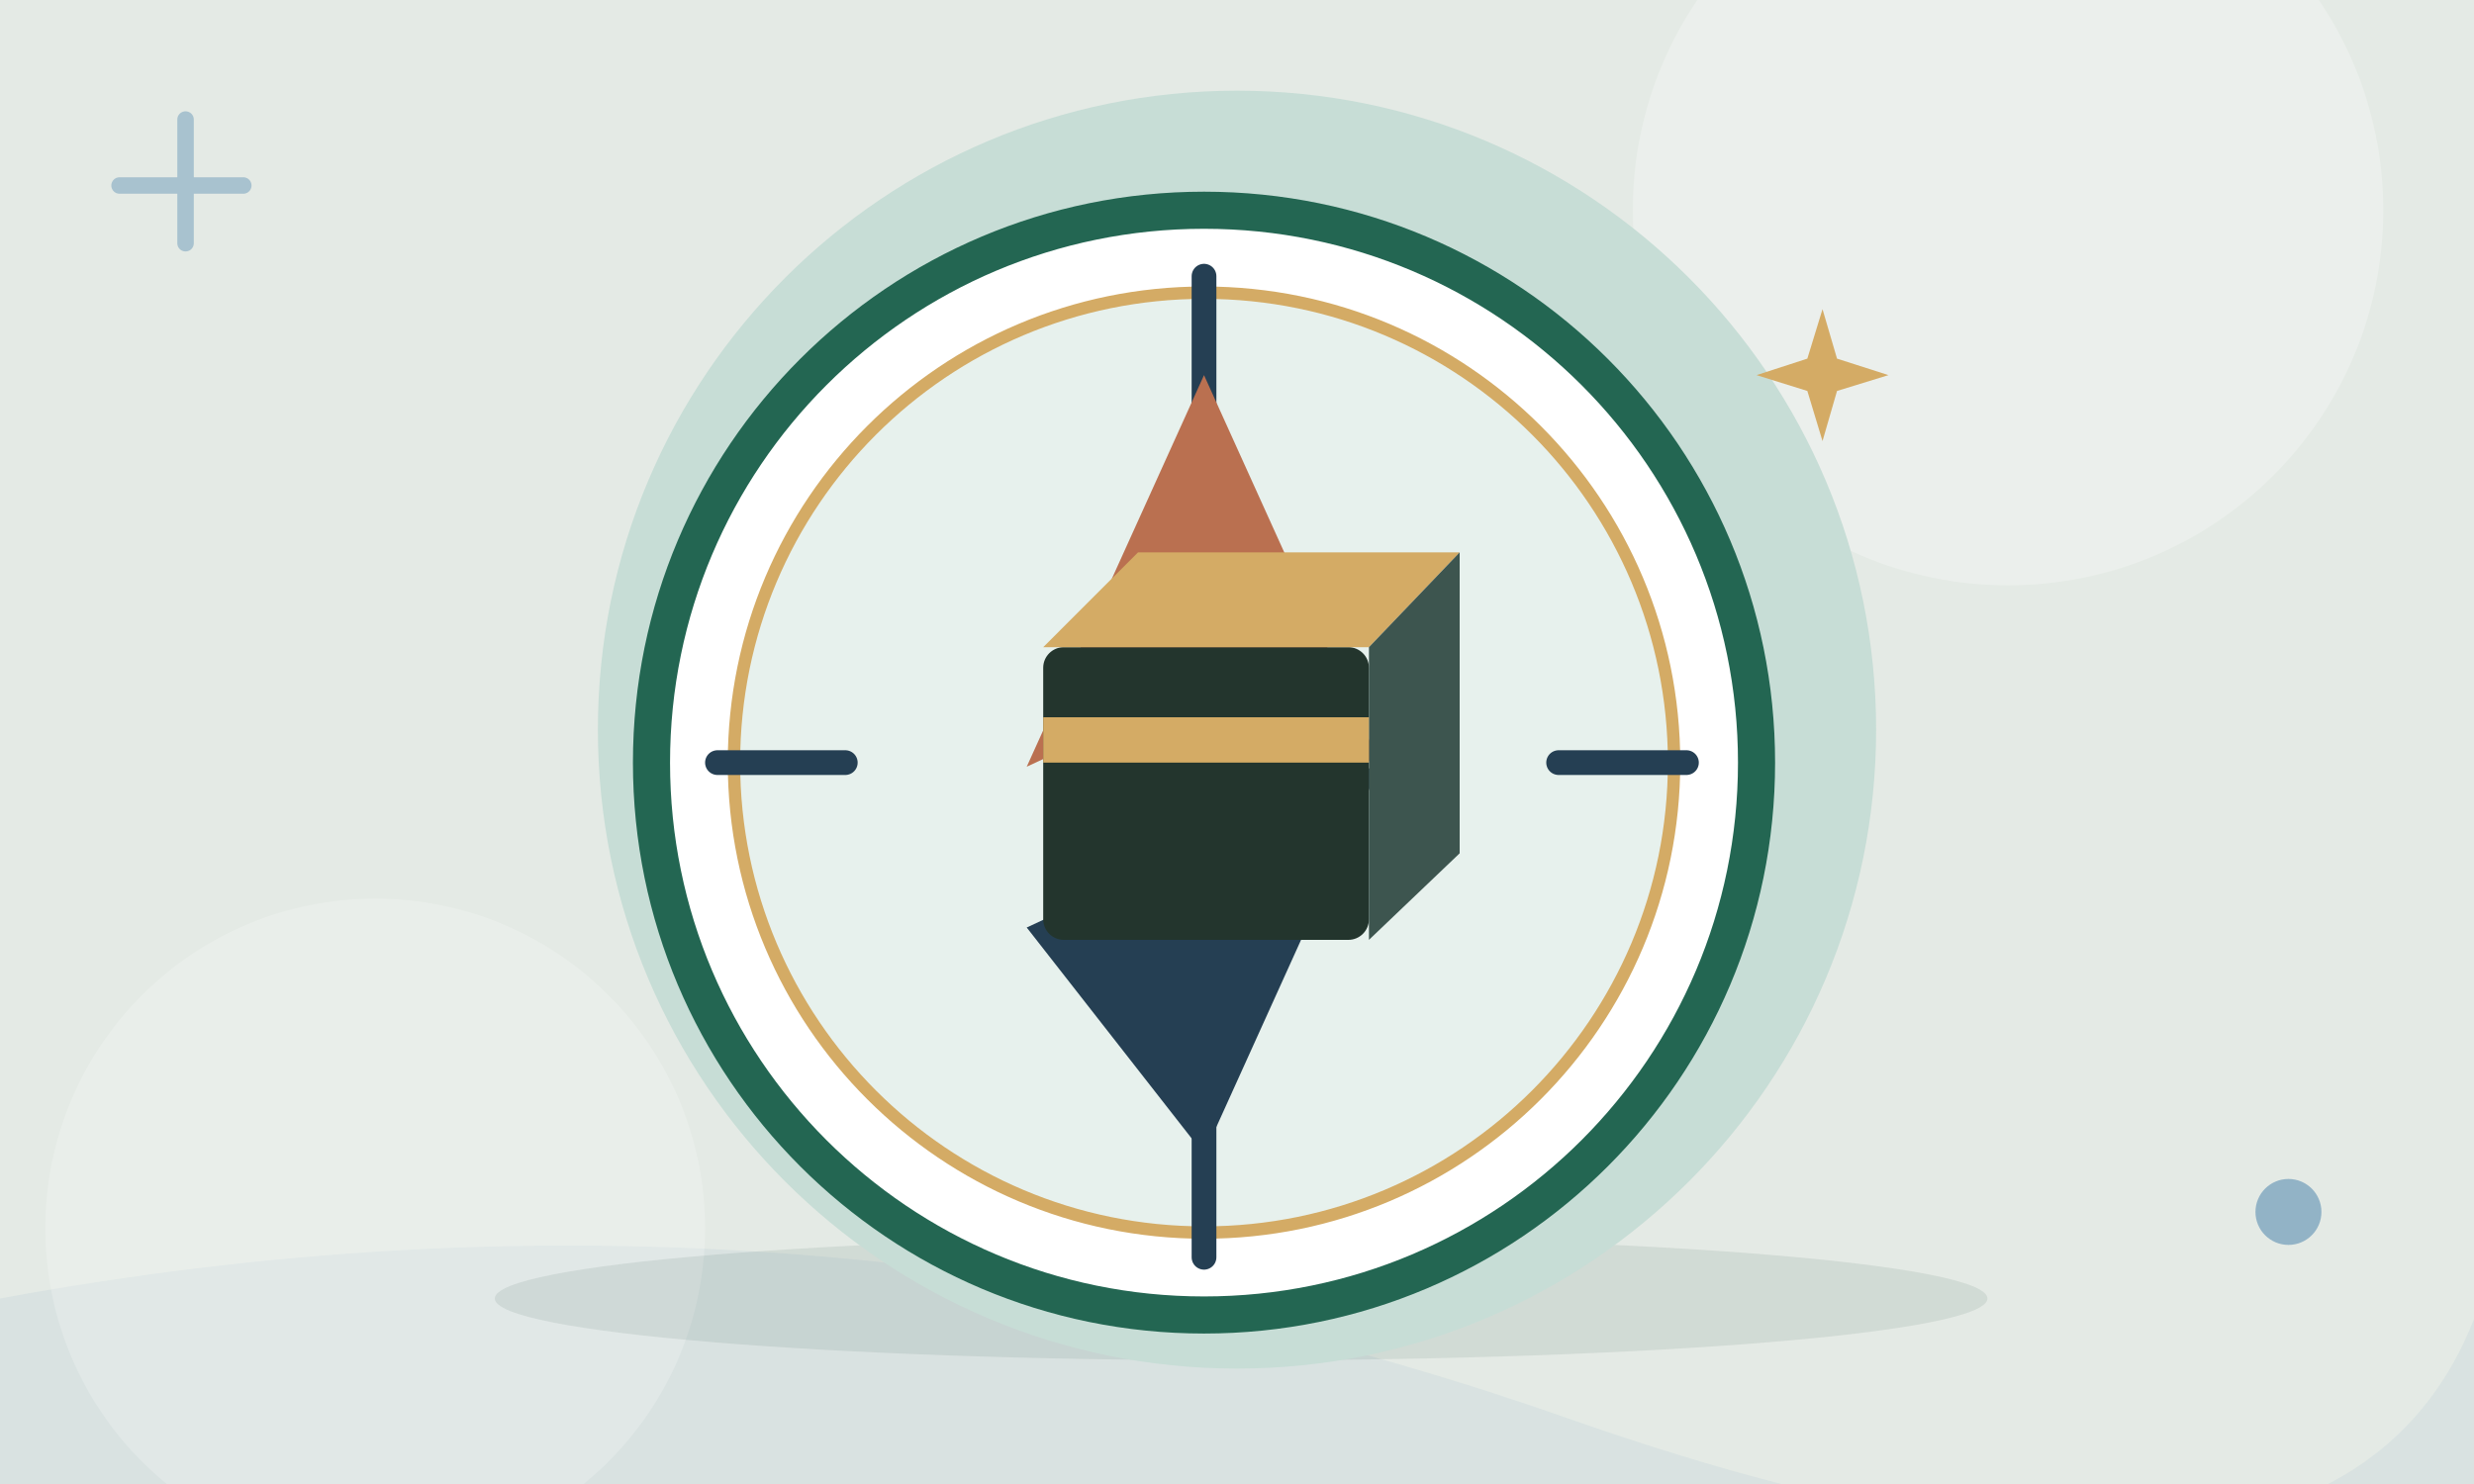
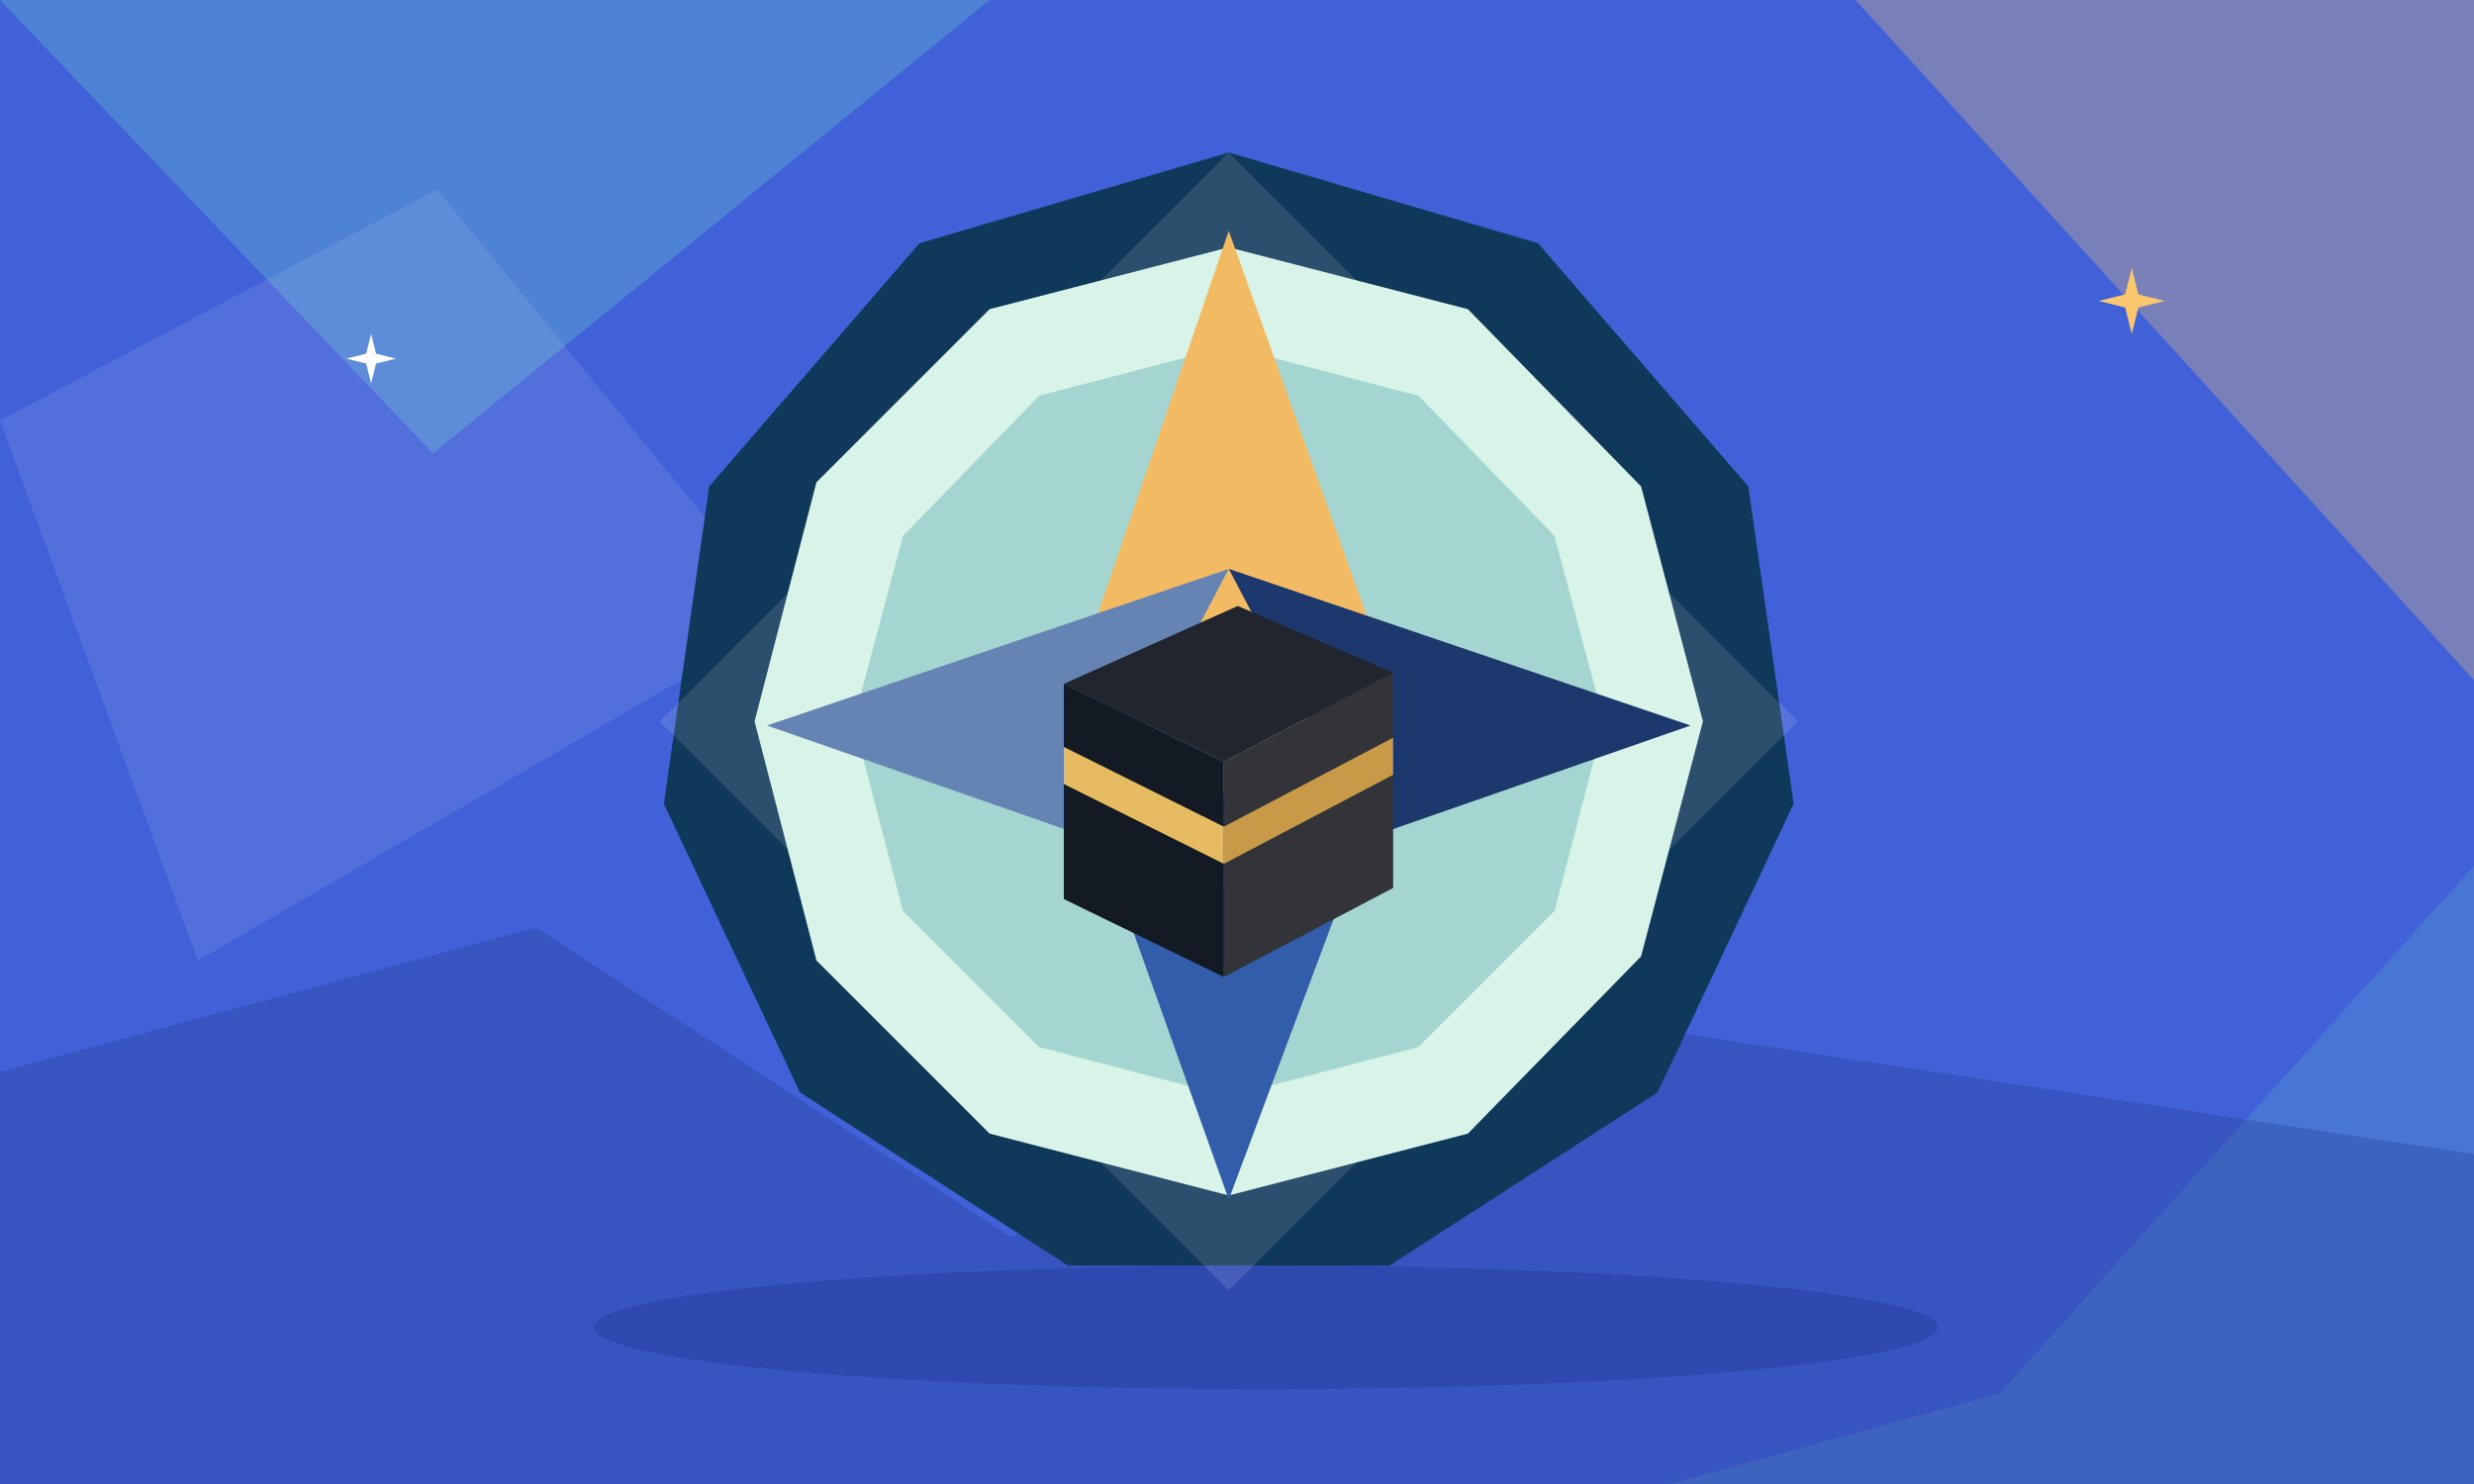
- <svg xmlns="http://www.w3.org/2000/svg" viewBox="0 0 600 360" width="600" height="360" role="img" aria-labelledby="title desc">
-   <rect width="600" height="360" fill="#E4EAE5" />
-   <path d="M0 315Q195 279 380 344T600 320V360H0Z" fill="#3877A6" opacity=".07" />
-   <circle cx="487" cy="51" r="91" fill="#fff" opacity=".25" />
-   <circle cx="91" cy="298" r="80" fill="#fff" opacity=".20" />
-   <ellipse cx="301" cy="315" rx="181" ry="15" fill="#183E32" opacity=".09" />
-   <g>
-     <circle cx="300" cy="177" r="155" fill="#C7DDD6" />
-     <circle cx="292" cy="185" r="134" fill="#FFFFFF" stroke="#236652" stroke-width="9" />
-     <circle cx="292" cy="185" r="114" fill="#E7F1ED" stroke="#D4AB65" stroke-width="3" />
-     <path d="M292 67V98M292 270v35M174 185h31M378 185h31" fill="none" stroke="#253F53" stroke-width="6" stroke-linejoin="round" stroke-linecap="round" />
-     <path d="M292 91l43 95-43-20-43 20Z" fill="#BA7050" />
-     <path d="M292 280l43-95-43 20-43 20Z" fill="#253F53" />
-     <rect x="253" y="157" width="79" height="71" rx="5" fill="#23352D" />
-     <path d="M253 157l23-23h78l-22 23Z" fill="#D4AB65" />
-     <path d="M332 157l22-23v73l-22 21Z" fill="#3D554F" />
-     <rect x="253" y="174" width="79" height="11" rx="0" fill="#D4AB65" />
-     <path d="M442 75 l3.52 12 12.48 4 -12.48 3.84 -3.52 12.16 -3.68 -12.16 -12.32 -3.84 12.32 -4Z" fill="#D4AB65" />
+ <svg xmlns="http://www.w3.org/2000/svg" width="600" height="360" viewBox="0 0 600 360" role="img" aria-labelledby="title desc">
+   <rect width="600" height="360" fill="#4161D8" />
+   <polygon points="0,0 240,0 105,110" fill="#6FE3C7" opacity=".25" />
+   <polygon points="600,0 450,0 600,165" fill="#FAC76E" opacity=".3" />
+   <polygon points="0,102 106,46 191,150 48,233" fill="#fff" opacity=".09" />
+   <polygon points="485,338 600,210 600,360 405,360" fill="#6FE3C7" opacity=".16" />
+   <polygon points="NaN,NaN NaN,NaN NaN,NaN NaN,NaN NaN,NaN NaN,NaN NaN,NaN NaN,NaN NaN,NaN NaN,NaN NaN,NaN" fill="#6FE3C7" />
+   <g opacity=".17">
+     <polygon points="NaN,NaN NaN,NaN NaN,NaN NaN,NaN NaN,NaN NaN,NaN NaN,NaN NaN,NaN NaN,NaN NaN,NaN NaN,NaN" fill="#172B78" />
  </g>
-   <path d="M29 45h30M45 29v30" fill="none" stroke="#3877A6" opacity=".35" stroke-width="4" stroke-linecap="round" />
-   <circle cx="555" cy="294" r="8" fill="#3877A6" opacity=".48" />
+   <polygon points="0,260 130,225 245,300 390,248 600,280 600,360 0,360" fill="#172B78" opacity=".25" />
+   <ellipse cx="307" cy="322" rx="163" ry="15" fill="#172B78" opacity=".25" />
+   <polygon points="298,37 373,59 424,118 435,195 402,265 337,307 259,307 194,265 161,195 172,118 223,59" fill="#10385B" />
+   <polygon points="160,175 298,37 436,175 298,313" fill="#fff" opacity=".12" />
+   <polygon points="298,60 356,75 398,118 413,175 398,232 356,275 298,290 240,275 198,233 183,175 198,117 240,75" fill="#D8F4E8" />
+   <polygon points="298,84 344,96 377,130 389,175 377,221 344,254 298,266 252,254 219,221 207,175 219,130 252,96" fill="#A5D5D0" />
+   <polygon points="298,56 341,176 298,156 257,176" fill="#F2BA62" />
+   <polygon points="298,291 341,176 298,193 257,176" fill="#315DAB" />
+   <polygon points="186,176 298,138 278,176 298,215" fill="#6583B3" />
+   <polygon points="410,176 298,138 318,176 298,215" fill="#1C386D" />
+   <polygon points="258,165.9 300.188,147 337.875,163.2 296.812,184.8" fill="#20252E" />
+   <polygon points="258,165.9 296.812,184.8 296.812,237 258,218.1" fill="#131A24" />
+   <polygon points="296.812,184.8 337.875,163.2 337.875,215.4 296.812,237" fill="#33343A" />
+   <polygon points="258,181.2 296.812,200.55 296.812,209.55 258,190.2" fill="#E6BB62" />
+   <polygon points="296.812,200.55 337.875,178.95 337.875,187.95 296.812,209.55" fill="#C89A47" />
+   <polygon points="517,65 518.6,71.4 525,73 518.6,74.6 517,81 515.4,74.6 509,73 515.4,71.4" fill="#FAC76E" />
+   <polygon points="90,81 91.2,85.8 96,87 91.2,88.2 90,93 88.8,88.2 84,87 88.8,85.8" fill="#fff" />
</svg>
